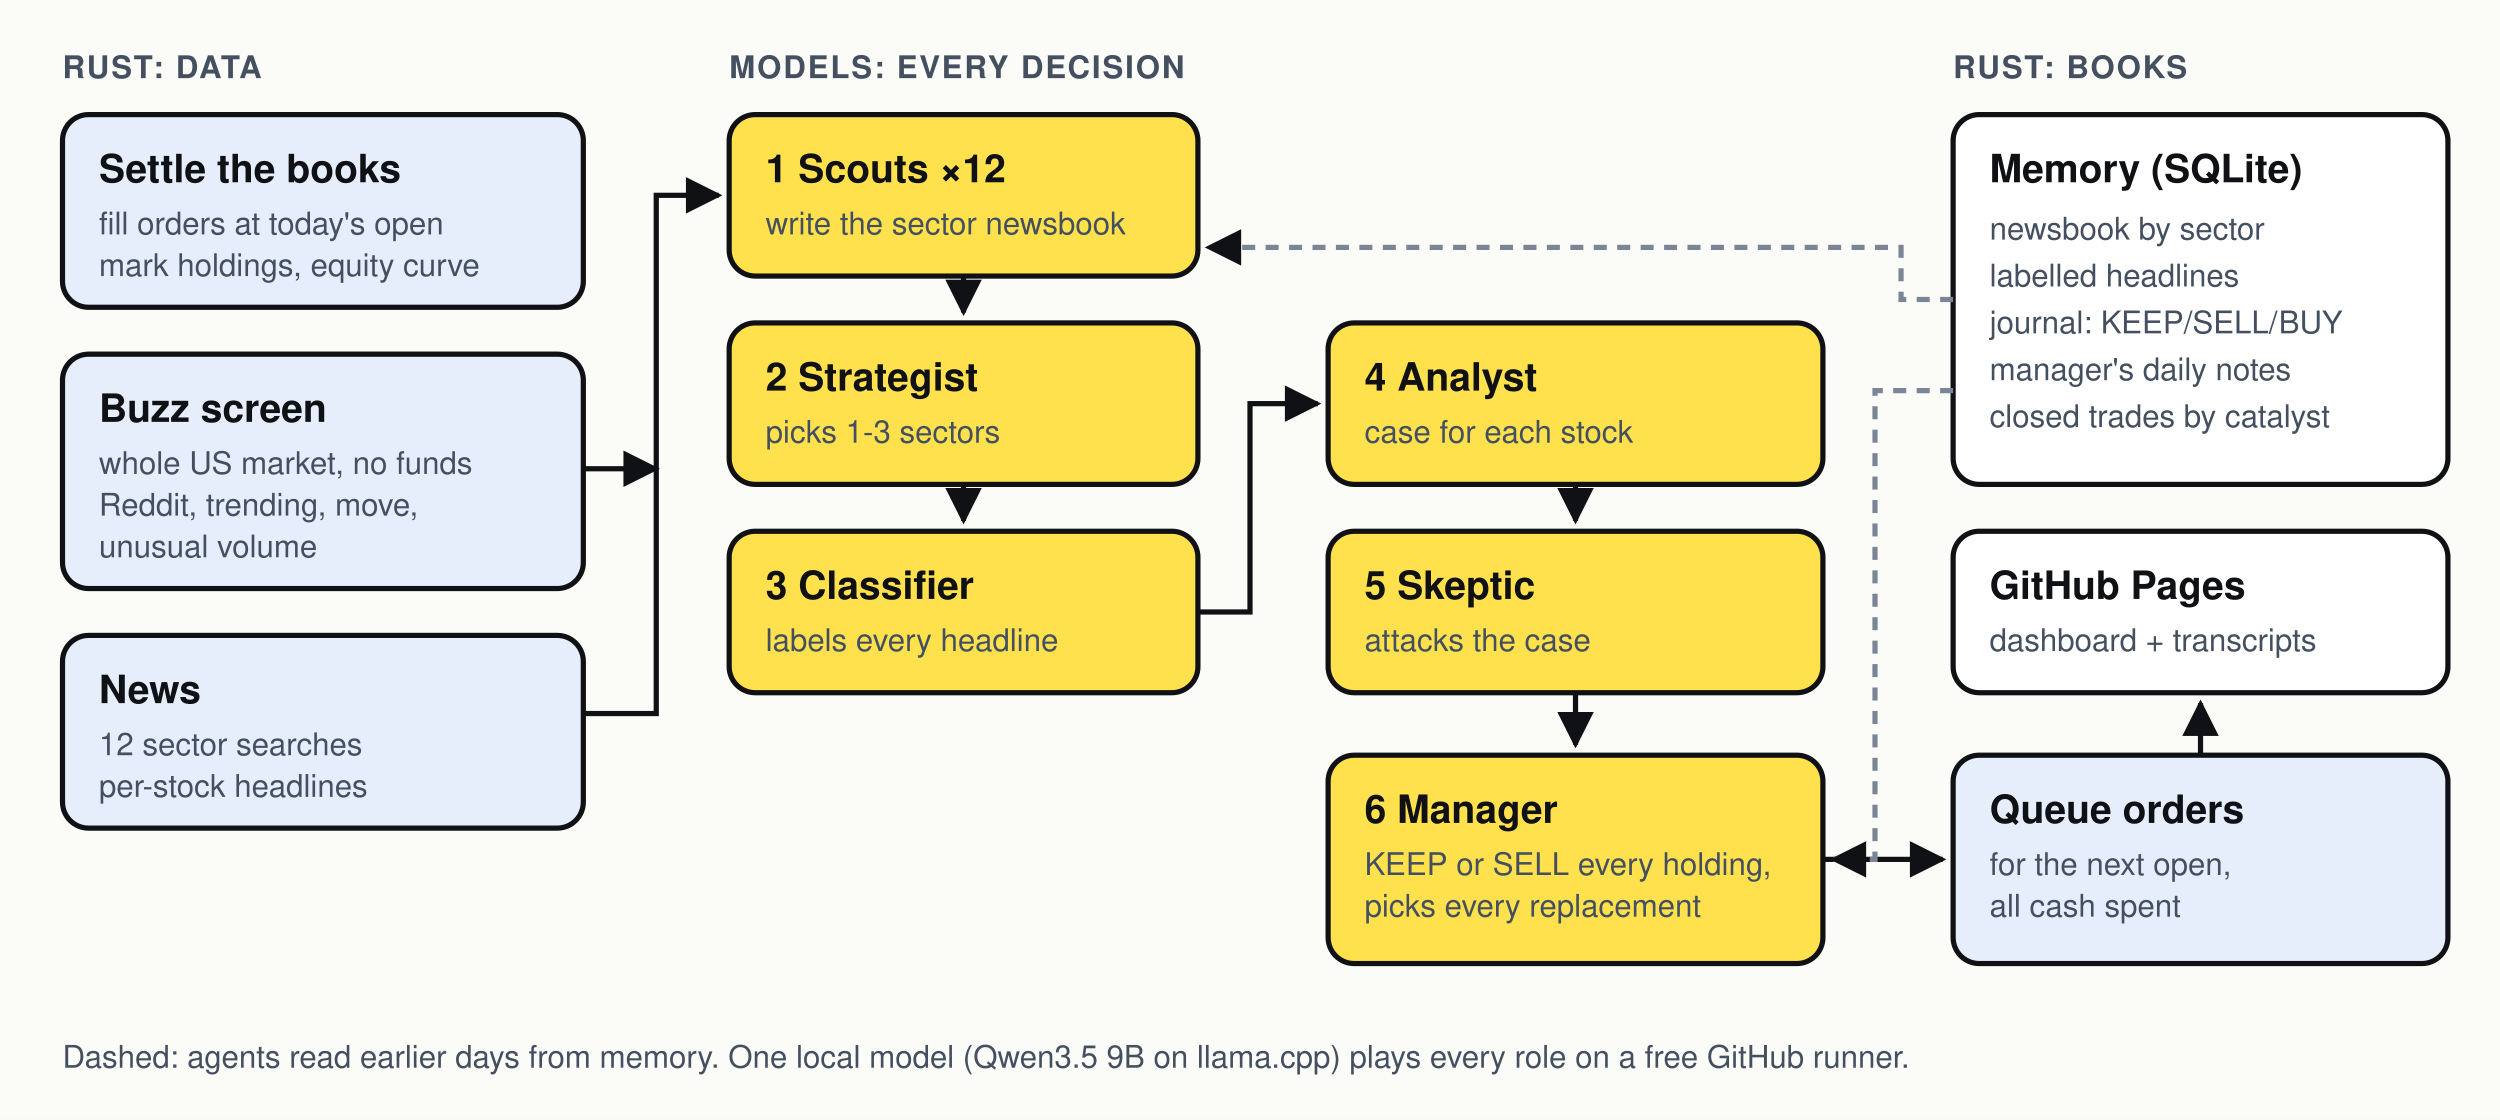
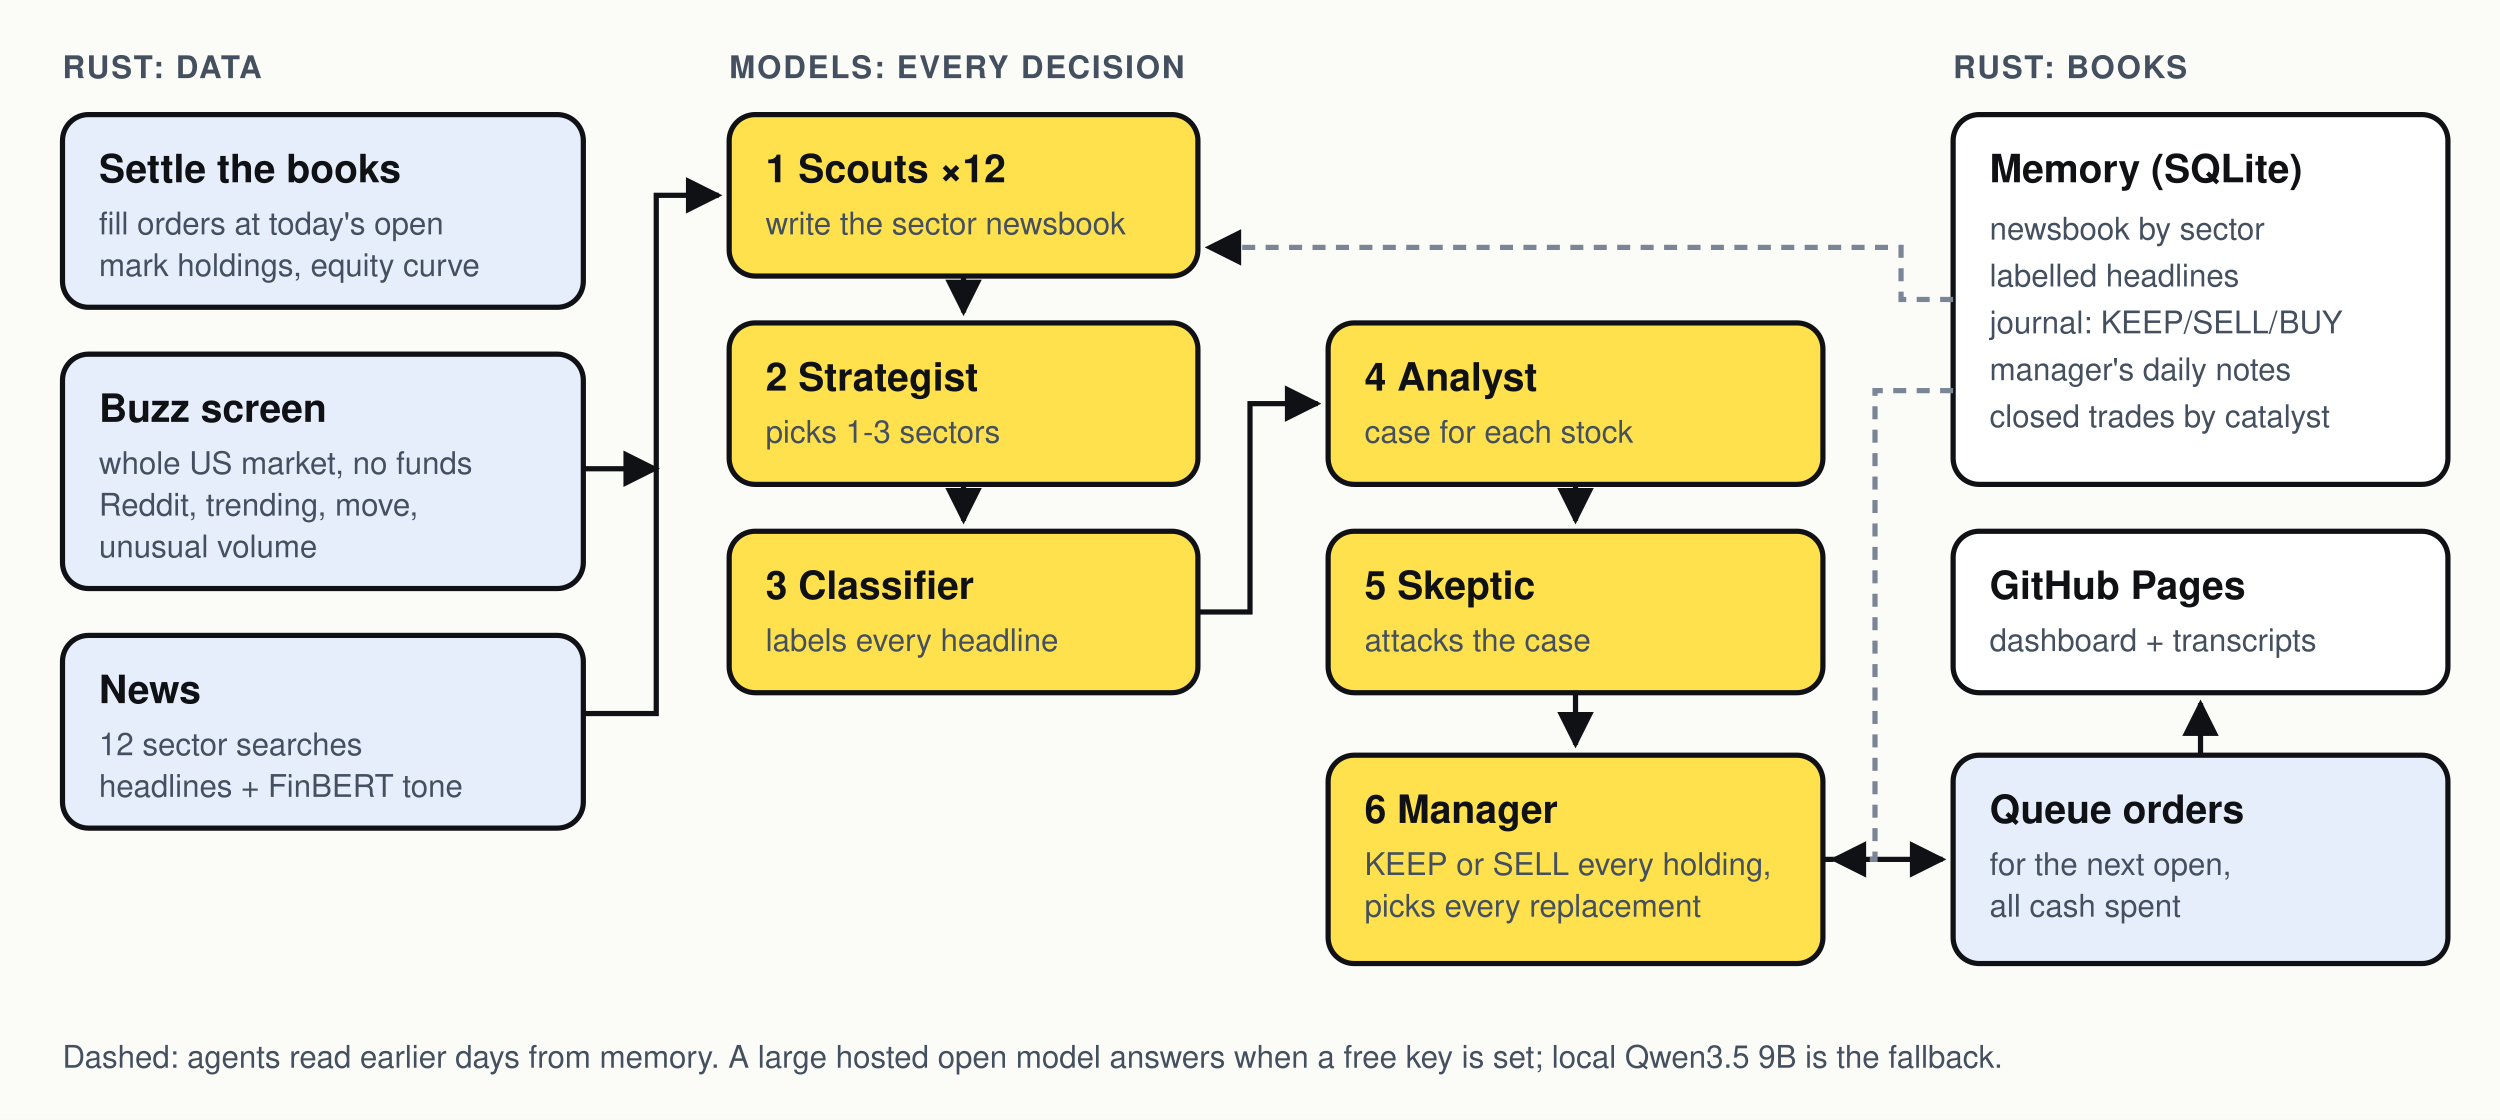
<svg xmlns="http://www.w3.org/2000/svg" viewBox="0 0 960 430" font-family="Helvetica, Arial, sans-serif">
  <rect width="960" height="430" fill="#fbfbf8" />
  <defs>
    <marker id="a" viewBox="0 0 10 10" refX="9" refY="5" markerWidth="7" markerHeight="7" orient="auto">
      <path d="M0 0L10 5L0 10z" fill="#0f1115" />
    </marker>
    <style>
      .box{fill:#fff;stroke:#0f1115;stroke-width:2}
      .rust{fill:#e6eefc;stroke:#0f1115;stroke-width:2}
      .llm{fill:#ffe14d;stroke:#0f1115;stroke-width:2}
      .t{font-size:15px;font-weight:700;fill:#0f1115}
      .s{font-size:12px;fill:#44505f}
      .h{font-size:12px;font-weight:700;letter-spacing:.06em;fill:#44505f}
      .l{stroke:#0f1115;stroke-width:2;fill:none;marker-end:url(#a)}
      .m{stroke:#7a8696;stroke-width:2;fill:none;stroke-dasharray:5 4;marker-end:url(#a)}
    </style>
  </defs>
  <text x="24" y="30" class="h">RUST: DATA</text>
  <rect x="24" y="44" width="200" height="74" rx="10" class="rust" />
  <text x="38" y="70" class="t">Settle the books</text>
  <text x="38" y="90" class="s">fill orders at today's open</text>
  <text x="38" y="106" class="s">mark holdings, equity curve</text>
  <rect x="24" y="136" width="200" height="90" rx="10" class="rust" />
  <text x="38" y="162" class="t">Buzz screen</text>
  <text x="38" y="182" class="s">whole US market, no funds</text>
  <text x="38" y="198" class="s">Reddit, trending, move,</text>
  <text x="38" y="214" class="s">unusual volume</text>
  <rect x="24" y="244" width="200" height="74" rx="10" class="rust" />
  <text x="38" y="270" class="t">News</text>
  <text x="38" y="290" class="s">12 sector searches</text>
-   <text x="38" y="306" class="s">per-stock headlines</text>
+   <text x="38" y="306" class="s">headlines + FinBERT tone</text>
  <text x="280" y="30" class="h">MODELS: EVERY DECISION</text>
  <rect x="280" y="44" width="180" height="62" rx="10" class="llm" />
  <text x="294" y="70" class="t">1 Scouts ×12</text>
  <text x="294" y="90" class="s">write the sector newsbook</text>
  <rect x="280" y="124" width="180" height="62" rx="10" class="llm" />
  <text x="294" y="150" class="t">2 Strategist</text>
  <text x="294" y="170" class="s">picks 1-3 sectors</text>
  <rect x="280" y="204" width="180" height="62" rx="10" class="llm" />
  <text x="294" y="230" class="t">3 Classifier</text>
  <text x="294" y="250" class="s">labels every headline</text>
  <rect x="510" y="124" width="190" height="62" rx="10" class="llm" />
  <text x="524" y="150" class="t">4 Analyst</text>
  <text x="524" y="170" class="s">case for each stock</text>
  <rect x="510" y="204" width="190" height="62" rx="10" class="llm" />
  <text x="524" y="230" class="t">5 Skeptic</text>
  <text x="524" y="250" class="s">attacks the case</text>
  <rect x="510" y="290" width="190" height="80" rx="10" class="llm" />
  <text x="524" y="316" class="t">6 Manager</text>
  <text x="524" y="336" class="s">KEEP or SELL every holding,</text>
  <text x="524" y="352" class="s">picks every replacement</text>
  <text x="750" y="30" class="h">RUST: BOOKS</text>
  <rect x="750" y="290" width="190" height="80" rx="10" class="rust" />
  <text x="764" y="316" class="t">Queue orders</text>
  <text x="764" y="336" class="s">for the next open,</text>
  <text x="764" y="352" class="s">all cash spent</text>
  <rect x="750" y="44" width="190" height="142" rx="10" class="box" />
  <text x="764" y="70" class="t">Memory (SQLite)</text>
  <text x="764" y="92" class="s">newsbook by sector</text>
  <text x="764" y="110" class="s">labelled headlines</text>
  <text x="764" y="128" class="s">journal: KEEP/SELL/BUY</text>
  <text x="764" y="146" class="s">manager's daily notes</text>
  <text x="764" y="164" class="s">closed trades by catalyst</text>
  <rect x="750" y="204" width="190" height="62" rx="10" class="box" />
  <text x="764" y="230" class="t">GitHub Pages</text>
  <text x="764" y="250" class="s">dashboard + transcripts</text>
  <path d="M224 274H252V75H276" class="l" />
  <path d="M224 180H252" class="l" />
  <path d="M370 106V120" class="l" />
  <path d="M370 186V200" class="l" />
  <path d="M460 235H480V155H506" class="l" />
  <path d="M605 186V200" class="l" />
  <path d="M605 266V286" class="l" />
  <path d="M700 330H746" class="l" />
  <path d="M750 115H730V95H464" class="m" />
  <path d="M750 150H720V330H704" class="m" />
  <path d="M845 290V270" class="l" />
-   <text x="24" y="410" class="s">Dashed: agents read earlier days from memory. One local model (Qwen3.5 9B on llama.cpp) plays every role on a free GitHub runner.</text>
+   <text x="24" y="410" class="s">Dashed: agents read earlier days from memory. A large hosted open model answers when a free key is set; local Qwen3.5 9B is the fallback.</text>
</svg>
